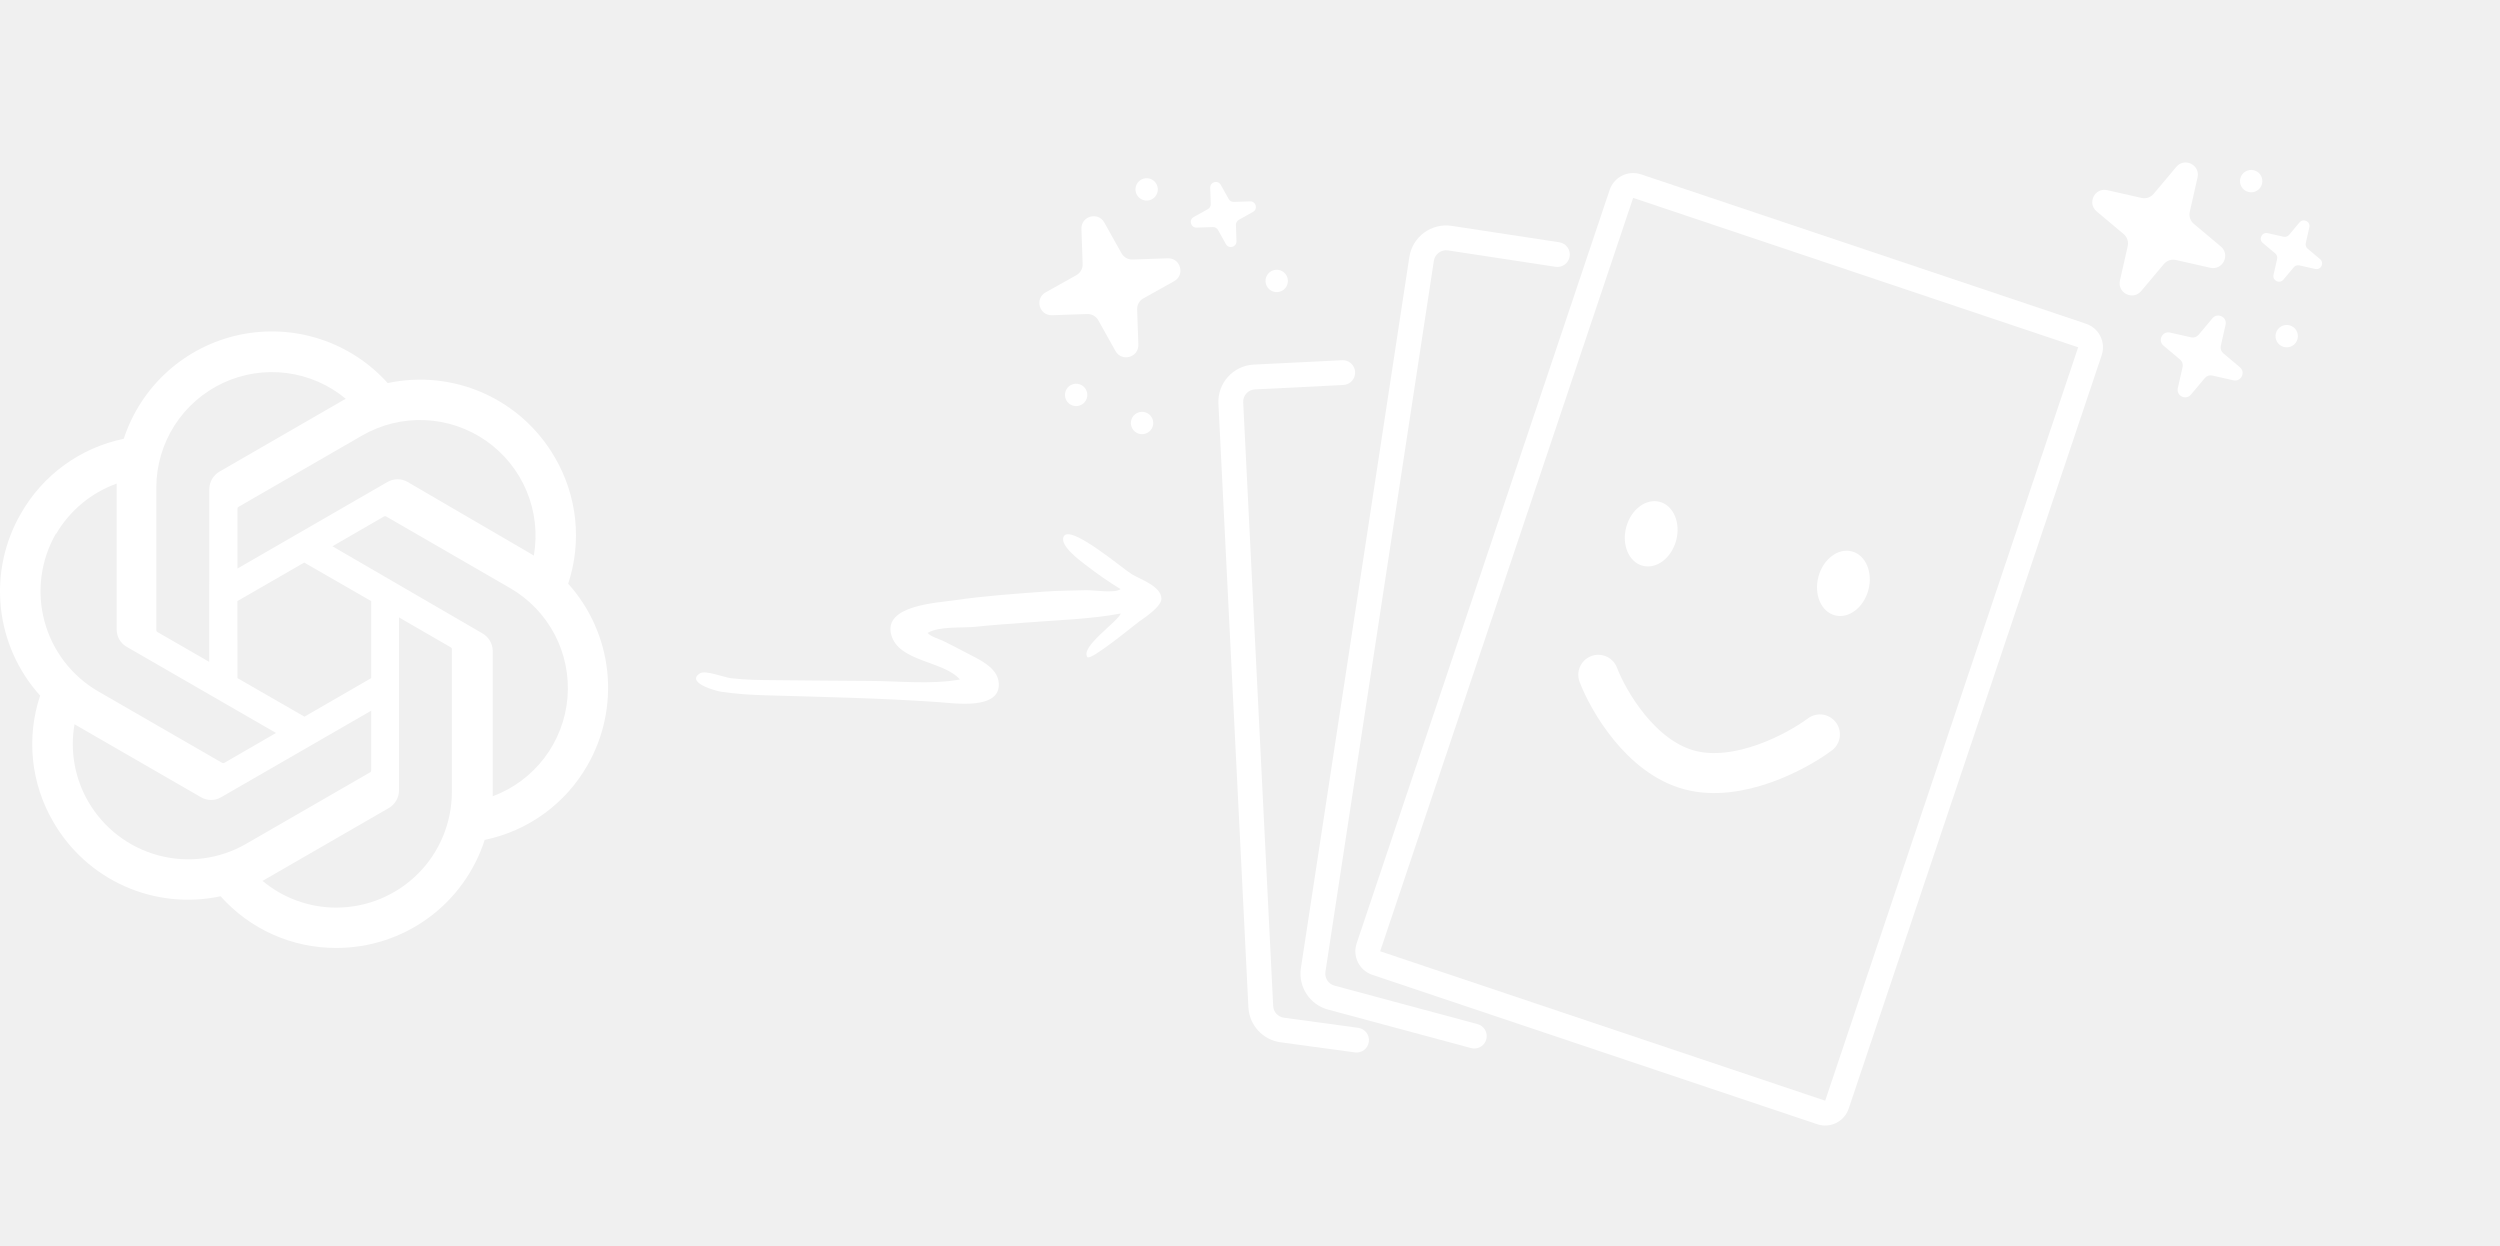
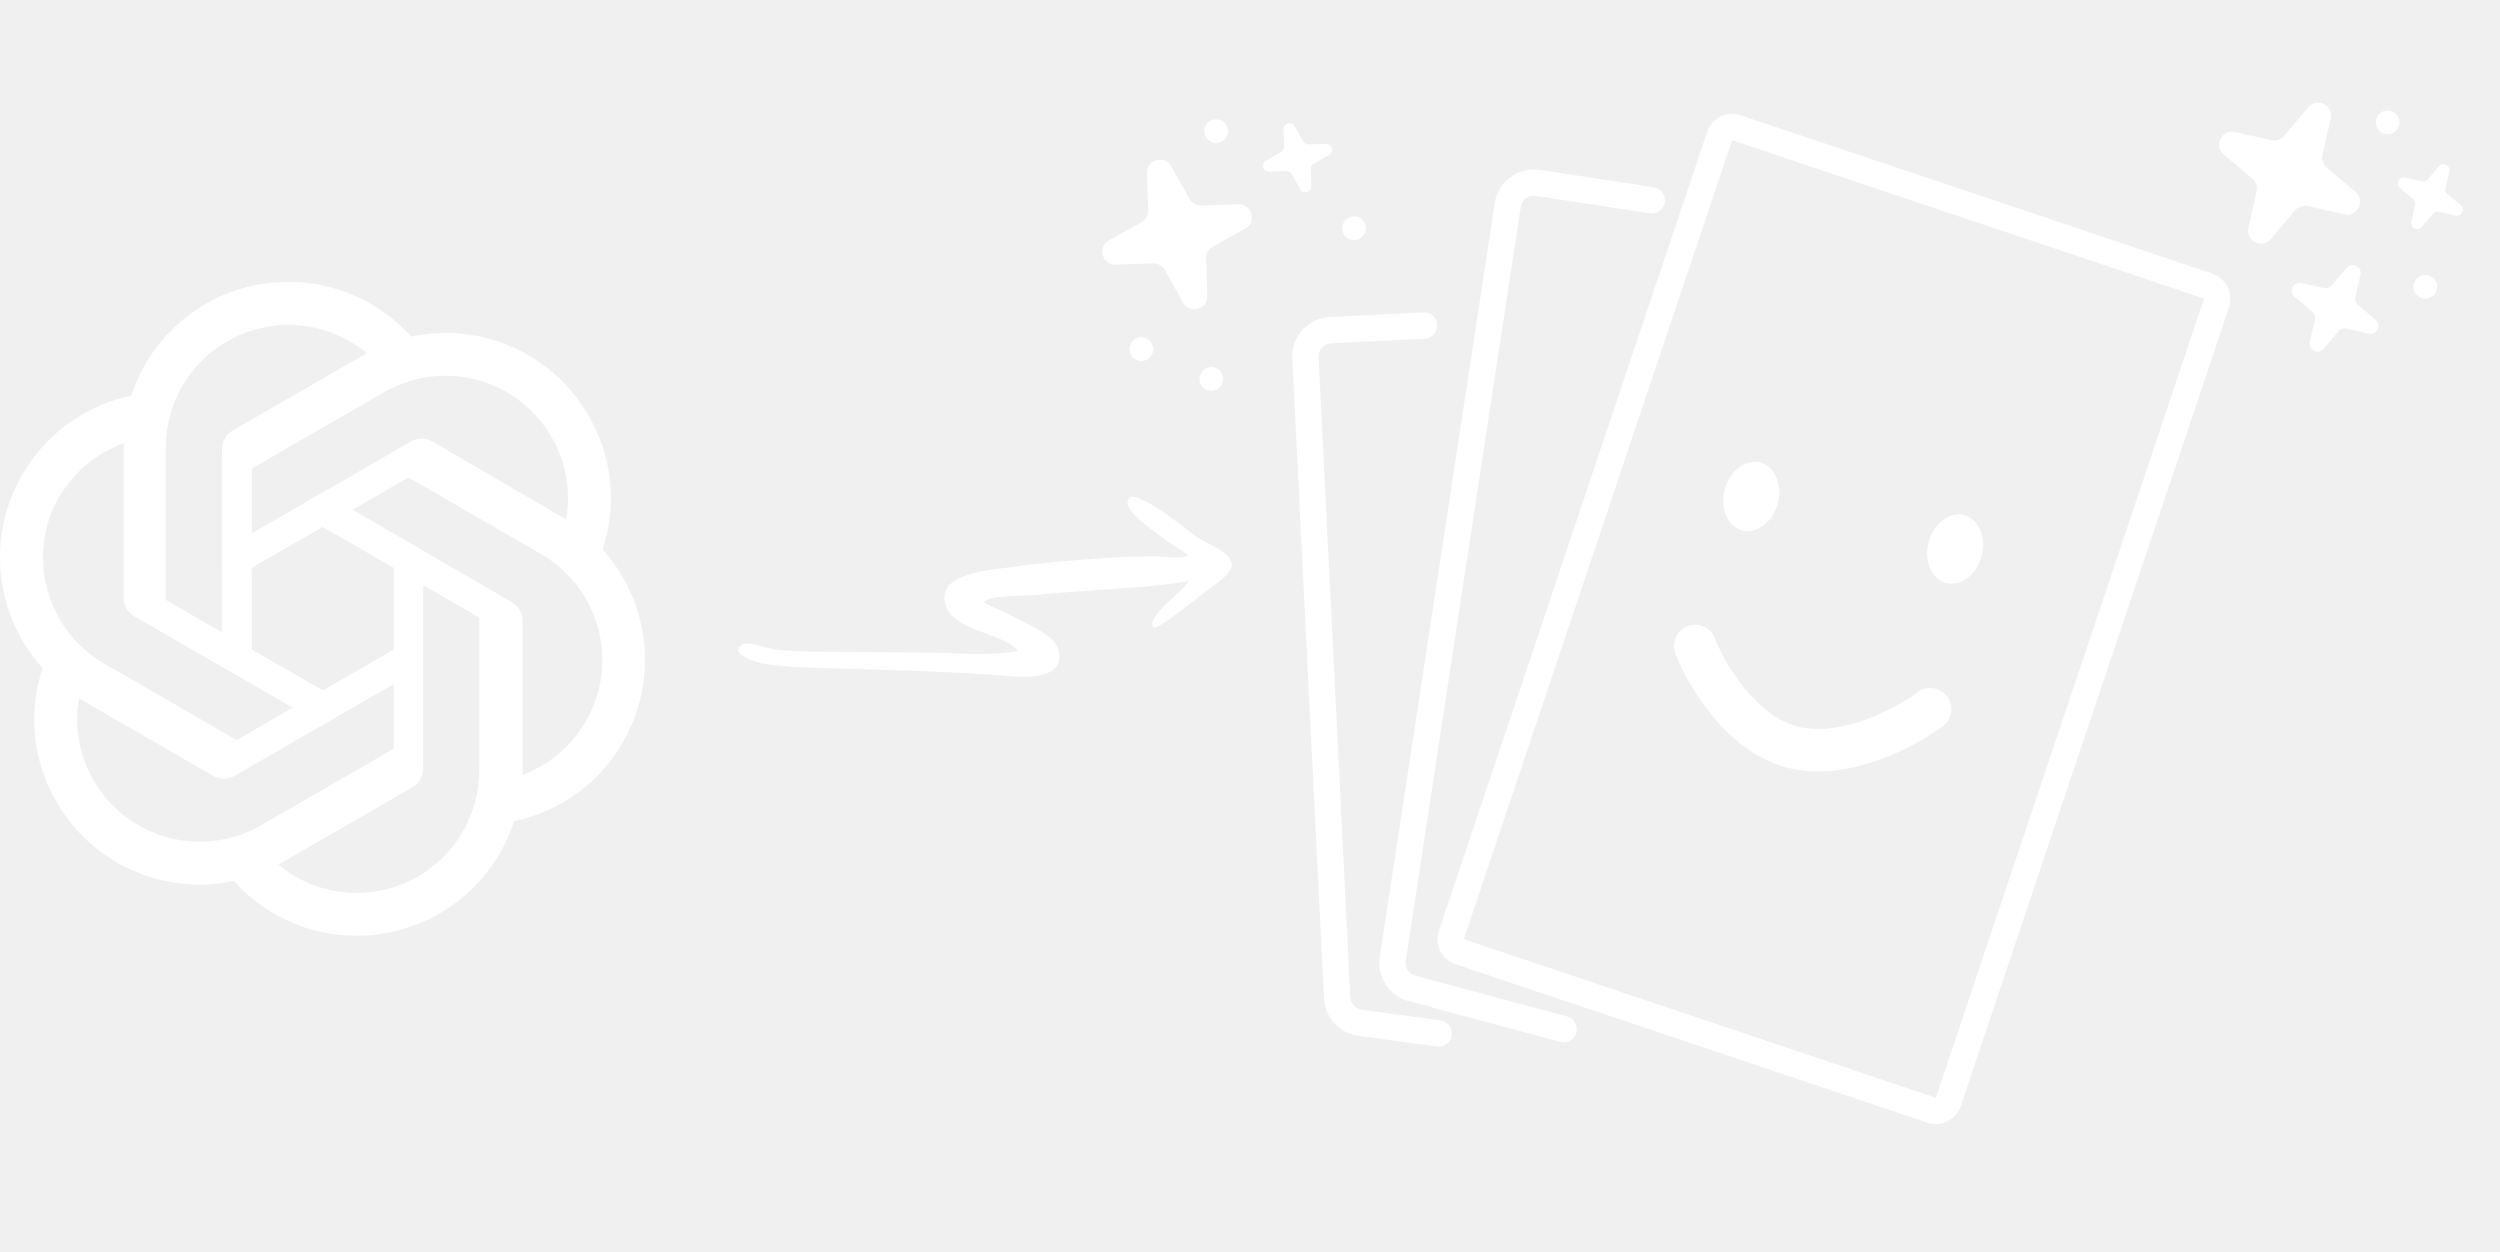
- <svg xmlns="http://www.w3.org/2000/svg" width="875" height="436" viewBox="0 0 875 436" fill="none">
-   <path d="M198.866 204.297C201.268 197.03 202.097 189.336 201.297 181.724C200.497 174.113 198.087 166.759 194.227 160.15C188.486 150.169 179.726 142.266 169.207 137.58C158.689 132.895 146.955 131.668 135.694 134.076C129.299 126.961 121.144 121.654 112.049 118.688C102.953 115.721 93.237 115.2 83.877 117.176C74.516 119.152 65.84 123.556 58.72 129.945C51.599 136.335 46.285 144.485 43.311 153.578C35.812 155.124 28.728 158.249 22.53 162.745C16.333 167.24 11.163 173.004 7.365 179.652C1.57 189.623 -0.905 201.177 0.296 212.647C1.496 224.116 6.311 234.907 14.045 243.462C11.622 250.724 10.777 258.42 11.568 266.035C12.359 273.65 14.767 281.008 18.631 287.617C24.374 297.608 33.141 305.516 43.669 310.202C54.197 314.888 65.941 316.11 77.207 313.691C82.295 319.41 88.541 323.981 95.531 327.1C102.521 330.219 110.094 331.815 117.748 331.781C129.289 331.786 140.533 328.127 149.859 321.331C159.186 314.534 166.114 304.952 169.645 293.965C177.142 292.417 184.224 289.292 190.42 284.796C196.617 280.301 201.785 274.538 205.582 267.891C211.308 257.935 213.741 246.426 212.535 235.005C211.329 223.584 206.545 212.836 198.866 204.297ZM117.748 317.665C108.299 317.678 99.146 314.368 91.89 308.315L93.158 307.586L136.126 282.789C137.191 282.158 138.074 281.263 138.692 280.19C139.309 279.117 139.639 277.904 139.651 276.666V216.093L157.813 226.595C157.903 226.64 157.981 226.705 158.04 226.787C158.1 226.868 158.139 226.963 158.154 227.062V277.259C158.13 287.968 153.866 298.232 146.293 305.805C138.721 313.377 128.457 317.642 117.748 317.665ZM30.894 280.568C26.151 272.383 24.448 262.787 26.084 253.469L27.361 254.233L70.365 279.04C71.428 279.664 72.639 279.993 73.872 279.993C75.105 279.993 76.315 279.664 77.378 279.04L129.913 248.749V269.716C129.909 269.825 129.881 269.932 129.829 270.029C129.778 270.126 129.705 270.209 129.617 270.273L86.1 295.368C76.814 300.713 65.786 302.158 55.437 299.383C45.087 296.609 36.261 289.842 30.894 280.568ZM19.566 186.989C24.349 178.757 31.881 172.476 40.839 169.249V220.292C40.825 221.525 41.141 222.74 41.755 223.81C42.368 224.88 43.256 225.767 44.327 226.379L96.61 256.535L78.448 267.037C78.349 267.086 78.24 267.111 78.129 267.111C78.018 267.111 77.909 267.086 77.81 267.037L34.383 241.987C25.111 236.617 18.345 227.79 15.568 217.441C12.79 207.092 14.228 196.064 19.566 186.773V186.989ZM168.791 221.65L116.346 191.197L134.463 180.731C134.562 180.682 134.671 180.656 134.782 180.656C134.893 180.656 135.002 180.682 135.101 180.731L178.528 205.825C185.172 209.655 190.589 215.296 194.146 222.089C197.703 228.883 199.253 236.549 198.616 244.191C197.979 251.832 195.18 259.135 190.546 265.246C185.913 271.356 179.636 276.022 172.45 278.698V227.647C172.412 226.416 172.055 225.215 171.414 224.164C170.772 223.113 169.868 222.246 168.791 221.65ZM186.863 194.469L185.595 193.705L142.672 168.692C141.6 168.068 140.382 167.739 139.143 167.739C137.903 167.739 136.685 168.068 135.614 168.692L83.124 198.983V178.007C83.116 177.902 83.135 177.796 83.179 177.7C83.223 177.605 83.291 177.521 83.375 177.458L126.802 152.4C133.459 148.569 141.068 146.712 148.741 147.046C156.414 147.379 163.834 149.89 170.133 154.284C176.432 158.678 181.35 164.774 184.312 171.86C187.275 178.946 188.16 186.729 186.863 194.299V194.469ZM73.215 231.648L55.053 221.182C54.962 221.127 54.884 221.053 54.825 220.964C54.766 220.876 54.727 220.775 54.712 220.67V170.616C54.727 162.939 56.926 155.424 61.052 148.949C65.179 142.475 71.062 137.309 78.015 134.053C84.969 130.798 92.704 129.588 100.32 130.564C107.935 131.541 115.115 134.665 121.021 139.57L119.744 140.289L76.785 165.087C75.719 165.717 74.833 166.611 74.214 167.684C73.595 168.757 73.263 169.971 73.251 171.21L73.215 231.648ZM83.079 210.384L106.473 196.897L129.913 210.384V237.348L106.563 250.835L83.124 237.348L83.079 210.384Z" fill="white" />
-   <path fill-rule="evenodd" clip-rule="evenodd" d="M727.36 121.553L571.603 69.251L483.057 332.949L638.813 385.25L727.36 121.553ZM574.368 61.019C569.821 59.493 564.898 61.941 563.371 66.487L474.825 330.185C473.298 334.731 475.746 339.654 480.293 341.181L636.049 393.482C640.596 395.009 645.519 392.561 647.046 388.014L735.592 124.317C737.119 119.77 734.671 114.847 730.124 113.32L574.368 61.019Z" fill="white" />
-   <path fill-rule="evenodd" clip-rule="evenodd" d="M506.799 87.642C504.428 87.28 502.213 88.909 501.852 91.28L463.903 340.124C463.57 342.31 464.932 344.397 467.067 344.972L517.141 358.442C519.457 359.065 520.829 361.447 520.206 363.763C519.583 366.078 517.201 367.45 514.885 366.828L464.812 353.357C458.406 351.634 454.318 345.373 455.318 338.815L493.267 89.971C494.352 82.859 500.996 77.973 508.108 79.058L545.747 84.797C548.118 85.159 549.746 87.374 549.385 89.744C549.023 92.115 546.808 93.743 544.438 93.382L506.799 87.642Z" fill="white" />
-   <path fill-rule="evenodd" clip-rule="evenodd" d="M439.241 136.282C436.846 136.401 435.001 138.439 435.12 140.834L445.613 352.111C445.716 354.199 447.292 355.916 449.363 356.198L475.38 359.74C477.756 360.064 479.42 362.252 479.096 364.628C478.772 367.004 476.584 368.668 474.208 368.345L448.192 364.802C441.979 363.956 437.25 358.804 436.939 352.542L426.447 141.264C426.09 134.079 431.625 127.966 438.81 127.609L469.743 126.073C472.138 125.954 474.176 127.799 474.295 130.194C474.414 132.589 472.569 134.627 470.174 134.746L439.241 136.282Z" fill="white" />
-   <ellipse cx="577.918" cy="186.83" rx="9.046" ry="11.578" transform="rotate(15.0564 577.918 186.83)" fill="white" />
-   <ellipse cx="645.191" cy="204.178" rx="9.046" ry="11.578" transform="rotate(15.0564 645.191 204.178)" fill="white" />
-   <path d="M559.398 236.177C562.921 245.368 574.228 264.896 591.279 269.483C608.33 274.07 628.841 263.101 636.965 257.043" stroke="white" stroke-width="14" stroke-linecap="round" />
-   <path d="M380.582 229.98C378.031 226.377 391.054 217.768 392.286 214.726C381.325 216.757 369.861 217.041 358.738 217.927C353.036 218.382 347.335 218.732 341.652 219.353C336.967 219.865 328.702 219.068 324.677 221.528C325.653 222.804 328.949 223.732 330.437 224.48C333.04 225.79 335.645 227.103 338.216 228.475C342.412 230.714 349.145 233.468 349.568 239.035C350.3 248.679 333.822 246.105 328.256 245.723C308.133 244.342 287.879 243.927 267.723 243.351C262.582 243.205 257.31 242.848 252.22 242.082C250.594 241.837 239.852 238.897 245.001 235.654C246.902 234.456 253.374 237.077 255.889 237.376C260.917 237.974 266.022 238.028 271.081 238.055C282.09 238.112 293.1 238.313 304.109 238.323C314.398 238.332 325.867 239.666 335.967 237.824C330.323 231.268 314.589 231.737 311.944 222.211C309.069 211.856 327.871 211.011 334.156 210.084C344.529 208.554 355.097 207.848 365.549 207.065C370.345 206.705 375.123 206.733 379.919 206.569C382.867 206.468 390.163 207.777 392.202 206.186C387.963 203.632 383.909 200.737 379.984 197.731C377.923 196.153 370.631 190.817 372.327 187.709C374.638 183.474 392.734 198.859 396.043 200.918C399.015 202.768 406.371 205.126 406.501 209.468C406.583 212.214 400.84 216.055 398.841 217.435C397.557 218.321 381.652 231.49 380.582 229.98Z" fill="white" />
-   <path d="M378.503 80.107C378.351 75.628 384.318 73.965 386.505 77.877L392.522 88.642C393.303 90.038 394.799 90.882 396.398 90.828L408.724 90.409C413.203 90.257 414.866 96.225 410.954 98.412L400.189 104.429C398.792 105.21 397.949 106.706 398.003 108.305L398.421 120.63C398.573 125.11 392.606 126.773 390.419 122.861L384.402 112.096C383.621 110.699 382.125 109.855 380.526 109.91L368.201 110.328C363.721 110.48 362.058 104.513 365.97 102.326L376.735 96.308C378.132 95.528 378.975 94.032 378.921 92.433L378.503 80.107Z" fill="white" />
-   <path d="M424.147 66.888C424.086 65.079 426.496 64.407 427.379 65.987L429.809 70.335C430.124 70.899 430.728 71.239 431.374 71.218L436.352 71.049C438.161 70.987 438.833 73.397 437.253 74.28L432.905 76.71C432.341 77.026 432 77.63 432.022 78.275L432.191 83.253C432.253 85.062 429.843 85.734 428.96 84.154L426.53 79.806C426.214 79.242 425.61 78.902 424.964 78.924L419.987 79.093C418.178 79.154 417.506 76.744 419.086 75.861L423.433 73.431C423.997 73.115 424.338 72.511 424.316 71.866L424.147 66.888Z" fill="white" />
-   <path fill-rule="evenodd" clip-rule="evenodd" d="M425.994 67.265L426.132 71.327C426.187 72.951 425.33 74.47 423.912 75.263L420.364 77.246L424.426 77.108C426.05 77.053 427.569 77.91 428.362 79.328L430.345 82.876L430.207 78.814C430.152 77.19 431.009 75.671 432.427 74.878L435.975 72.895L431.912 73.033C430.289 73.088 428.77 72.231 427.977 70.813L425.994 67.265ZM427.266 64.69C426.257 62.884 423.503 63.652 423.573 65.719L423.766 71.408C423.791 72.146 423.402 72.836 422.757 73.197L417.788 75.974C415.983 76.983 416.75 79.737 418.818 79.667L424.507 79.474C425.245 79.449 425.935 79.838 426.295 80.483L429.073 85.451C430.082 87.257 432.836 86.489 432.766 84.422L432.573 78.733C432.548 77.995 432.937 77.305 433.582 76.945L438.55 74.167C440.356 73.158 439.588 70.404 437.521 70.474L431.832 70.667C431.094 70.692 430.404 70.303 430.043 69.658L427.266 64.69Z" fill="white" />
-   <path d="M400.772 151.828C398.688 152.409 396.528 151.191 395.948 149.107C395.367 147.023 396.585 144.863 398.669 144.282C400.753 143.702 402.912 144.92 403.493 147.004C404.074 149.087 402.856 151.247 400.772 151.828Z" fill="white" />
-   <path d="M377.701 141.995C375.618 142.575 373.458 141.357 372.877 139.273C372.296 137.19 373.515 135.03 375.598 134.449C377.682 133.868 379.842 135.086 380.423 137.17C381.003 139.254 379.785 141.414 377.701 141.995Z" fill="white" />
-   <path d="M402.377 70.061C400.294 70.642 398.134 69.424 397.553 67.34C396.972 65.257 398.191 63.096 400.274 62.516C402.358 61.935 404.518 63.153 405.099 65.237C405.679 67.321 404.461 69.481 402.377 70.061Z" fill="white" />
-   <path d="M447.901 102.099C445.817 102.679 443.657 101.461 443.076 99.377C442.495 97.294 443.714 95.134 445.797 94.553C447.881 93.972 450.041 95.191 450.622 97.274C451.203 99.358 449.984 101.518 447.901 102.099Z" fill="white" />
-   <path d="M761.701 58.411C764.583 54.978 770.133 57.731 769.143 62.102L766.421 74.13C766.068 75.691 766.616 77.319 767.842 78.347L777.288 86.276C780.72 89.158 777.968 94.708 773.596 93.719L761.568 90.997C760.007 90.643 758.38 91.192 757.351 92.417L749.422 101.863C746.54 105.296 740.99 102.543 741.98 98.171L744.702 86.143C745.055 84.582 744.507 82.955 743.281 81.926L733.835 73.997C730.403 71.115 733.155 65.566 737.527 66.555L749.555 69.277C751.116 69.63 752.743 69.082 753.772 67.856L761.701 58.411Z" fill="white" />
-   <path d="M774.371 111.385C776.145 109.272 779.56 110.966 778.951 113.656L777.276 121.058C777.059 122.019 777.396 123.02 778.15 123.653L783.963 128.533C786.075 130.306 784.381 133.721 781.691 133.112L774.289 131.437C773.329 131.22 772.327 131.557 771.694 132.312L766.815 138.124C765.041 140.237 761.626 138.543 762.235 135.853L763.91 128.451C764.127 127.49 763.79 126.489 763.036 125.856L757.223 120.976C755.111 119.203 756.805 115.788 759.495 116.396L766.897 118.071C767.857 118.289 768.859 117.951 769.492 117.197L774.371 111.385Z" fill="white" />
-   <path d="M804.483 79.096C805.647 77.71 807.888 78.822 807.489 80.587L806.389 85.445C806.247 86.075 806.468 86.732 806.963 87.148L810.778 90.35C812.164 91.513 811.052 93.755 809.287 93.355L804.429 92.256C803.799 92.113 803.142 92.335 802.726 92.83L799.524 96.644C798.36 98.031 796.119 96.919 796.519 95.154L797.618 90.296C797.761 89.666 797.539 89.008 797.044 88.593L793.23 85.391C791.843 84.227 792.955 81.986 794.72 82.385L799.578 83.485C800.208 83.627 800.865 83.406 801.281 82.911L804.483 79.096Z" fill="white" />
-   <path fill-rule="evenodd" clip-rule="evenodd" d="M805.604 80.611L802.991 83.724C801.946 84.969 800.294 85.525 798.709 85.167L794.744 84.27L797.858 86.883C799.102 87.928 799.659 89.58 799.3 91.165L798.403 95.13L801.016 92.016C802.061 90.772 803.713 90.215 805.298 90.574L809.263 91.471L806.149 88.857C804.905 87.813 804.348 86.16 804.707 84.576L805.604 80.611ZM808.272 79.547C808.729 77.529 806.167 76.258 804.837 77.843L801.178 82.202C800.703 82.768 799.952 83.021 799.231 82.858L793.68 81.602C791.662 81.145 790.392 83.707 791.976 85.037L796.336 88.696C796.901 89.171 797.154 89.922 796.991 90.642L795.735 96.194C795.278 98.212 797.84 99.482 799.17 97.898L802.829 93.538C803.304 92.972 804.055 92.719 804.776 92.882L810.327 94.139C812.345 94.595 813.615 92.034 812.031 90.704L807.671 87.044C807.106 86.57 806.853 85.819 807.016 85.098L808.272 79.547Z" fill="white" />
-   <path d="M786.172 66.902C784.234 65.941 783.442 63.591 784.404 61.653C785.365 59.715 787.715 58.923 789.653 59.884C791.591 60.846 792.382 63.196 791.421 65.133C790.46 67.071 788.11 67.863 786.172 66.902Z" fill="white" />
-   <path d="M798.607 121.161C796.669 120.2 795.877 117.85 796.839 115.912C797.8 113.975 800.15 113.183 802.088 114.144C804.026 115.105 804.817 117.455 803.856 119.393C802.895 121.331 800.545 122.123 798.607 121.161Z" fill="white" />
+ <svg xmlns="http://www.w3.org/2000/svg" width="825" height="413" viewBox="0 0 825 413" fill="none">
+   <path d="M198.866 181.297C201.268 174.03 202.097 166.336 201.297 158.724C200.497 151.113 198.087 143.759 194.227 137.15C188.486 127.169 179.726 119.266 169.207 114.58C158.689 109.895 146.955 108.668 135.694 111.076C129.299 103.961 121.144 98.654 112.049 95.688C102.953 92.721 93.237 92.2 83.877 94.176C74.516 96.152 65.84 100.556 58.72 106.945C51.599 113.335 46.285 121.485 43.311 130.578C35.812 132.124 28.728 135.249 22.53 139.745C16.333 144.24 11.163 150.004 7.365 156.652C1.57 166.623 -0.905 178.177 0.296 189.647C1.496 201.116 6.311 211.907 14.045 220.462C11.622 227.724 10.777 235.42 11.568 243.035C12.359 250.65 14.767 258.008 18.631 264.617C24.374 274.608 33.141 282.516 43.669 287.202C54.197 291.888 65.941 293.11 77.207 290.691C82.295 296.41 88.541 300.981 95.531 304.1C102.521 307.219 110.094 308.815 117.748 308.781C129.289 308.786 140.533 305.127 149.859 298.331C159.186 291.534 166.114 281.952 169.645 270.965C177.142 269.417 184.224 266.292 190.42 261.796C196.617 257.301 201.785 251.538 205.582 244.891C211.308 234.935 213.741 223.426 212.535 212.005C211.329 200.584 206.545 189.836 198.866 181.297ZM117.748 294.665C108.299 294.678 99.146 291.368 91.89 285.315L93.158 284.586L136.126 259.789C137.191 259.158 138.074 258.263 138.692 257.19C139.309 256.117 139.639 254.904 139.651 253.666V193.093L157.813 203.595C157.903 203.64 157.981 203.705 158.04 203.787C158.1 203.868 158.139 203.963 158.154 204.062V254.259C158.13 264.968 153.866 275.232 146.293 282.805C138.721 290.377 128.457 294.642 117.748 294.665ZM30.894 257.568C26.151 249.383 24.448 239.787 26.084 230.469L27.361 231.233L70.365 256.04C71.428 256.664 72.639 256.993 73.872 256.993C75.105 256.993 76.315 256.664 77.378 256.04L129.913 225.749V246.716C129.909 246.825 129.881 246.932 129.829 247.029C129.778 247.126 129.705 247.209 129.617 247.273L86.1 272.368C76.814 277.713 65.786 279.158 55.437 276.383C45.087 273.609 36.261 266.842 30.894 257.568ZM19.566 163.989C24.349 155.757 31.881 149.476 40.839 146.249V197.292C40.825 198.525 41.141 199.74 41.755 200.81C42.368 201.88 43.256 202.767 44.327 203.379L96.61 233.535L78.448 244.037C78.349 244.086 78.24 244.111 78.129 244.111C78.018 244.111 77.909 244.086 77.81 244.037L34.383 218.987C25.111 213.617 18.345 204.79 15.568 194.441C12.79 184.092 14.228 173.064 19.566 163.773V163.989ZM168.791 198.65L116.346 168.197L134.463 157.731C134.562 157.682 134.671 157.656 134.782 157.656C134.893 157.656 135.002 157.682 135.101 157.731L178.528 182.825C185.172 186.655 190.589 192.296 194.146 199.089C197.703 205.883 199.253 213.549 198.616 221.191C197.979 228.832 195.18 236.135 190.546 242.246C185.913 248.356 179.636 253.022 172.45 255.698V204.647C172.412 203.416 172.055 202.215 171.414 201.164C170.772 200.113 169.868 199.246 168.791 198.65ZM186.863 171.469L185.595 170.705L142.672 145.692C141.6 145.068 140.382 144.739 139.143 144.739C137.903 144.739 136.685 145.068 135.614 145.692L83.124 175.983V155.007C83.116 154.902 83.135 154.796 83.179 154.7C83.223 154.605 83.291 154.521 83.375 154.458L126.802 129.4C133.459 125.569 141.068 123.712 148.741 124.046C156.414 124.379 163.834 126.89 170.133 131.284C176.432 135.678 181.35 141.774 184.312 148.86C187.275 155.946 188.16 163.729 186.863 171.299V171.469ZM73.215 208.648L55.053 198.182C54.962 198.127 54.884 198.053 54.825 197.964C54.766 197.876 54.727 197.775 54.712 197.67V147.616C54.727 139.939 56.926 132.424 61.052 125.949C65.179 119.475 71.062 114.309 78.015 111.053C84.969 107.798 92.704 106.588 100.32 107.564C107.935 108.541 115.115 111.665 121.021 116.57L119.744 117.289L76.785 142.087C75.719 142.717 74.833 143.611 74.214 144.684C73.595 145.757 73.263 146.971 73.251 148.21L73.215 208.648ZM83.079 187.384L106.473 173.897L129.913 187.384V214.348L106.563 227.835L83.124 214.348L83.079 187.384Z" fill="white" />
+   <path fill-rule="evenodd" clip-rule="evenodd" d="M727.36 98.552L571.603 46.251L483.057 309.949L638.813 362.25L727.36 98.552ZM574.368 38.019C569.821 36.493 564.898 38.941 563.371 43.487L474.825 307.185C473.298 311.731 475.746 316.654 480.293 318.181L636.049 370.482C640.596 372.009 645.519 369.561 647.046 365.014L735.592 101.317C737.119 96.77 734.671 91.847 730.124 90.32L574.368 38.019Z" fill="white" />
+   <path fill-rule="evenodd" clip-rule="evenodd" d="M506.799 64.642C504.428 64.28 502.213 65.909 501.852 68.28L463.903 317.124C463.57 319.31 464.932 321.397 467.067 321.972L517.141 335.442C519.457 336.065 520.829 338.447 520.206 340.763C519.583 343.078 517.201 344.45 514.885 343.828L464.812 330.357C458.406 328.634 454.318 322.373 455.318 315.815L493.267 66.971C494.352 59.859 500.996 54.973 508.108 56.057L545.747 61.797C548.118 62.159 549.746 64.374 549.385 66.744C549.023 69.115 546.808 70.743 544.438 70.382L506.799 64.642Z" fill="white" />
+   <path fill-rule="evenodd" clip-rule="evenodd" d="M439.241 113.282C436.846 113.401 435.001 115.439 435.12 117.834L445.613 329.111C445.716 331.198 447.292 332.916 449.363 333.198L475.38 336.74C477.756 337.064 479.42 339.252 479.096 341.628C478.772 344.004 476.584 345.668 474.208 345.345L448.192 341.802C441.979 340.956 437.25 335.804 436.939 329.542L426.447 118.264C426.09 111.079 431.625 104.966 438.81 104.609L469.743 103.073C472.138 102.954 474.176 104.799 474.295 107.194C474.414 109.589 472.569 111.627 470.174 111.746L439.241 113.282Z" fill="white" />
+   <ellipse cx="577.918" cy="163.83" rx="9.046" ry="11.578" transform="rotate(15.0564 577.918 163.83)" fill="white" />
+   <ellipse cx="645.191" cy="181.178" rx="9.046" ry="11.578" transform="rotate(15.0564 645.191 181.178)" fill="white" />
+   <path d="M559.398 213.177C562.921 222.368 574.228 241.896 591.279 246.483C608.33 251.07 628.841 240.101 636.965 234.043" stroke="white" stroke-width="14" stroke-linecap="round" />
+   <path d="M380.582 206.98C378.03 203.377 391.054 194.768 392.286 191.726C381.325 193.757 369.861 194.041 358.738 194.927C353.036 195.382 347.335 195.732 341.652 196.353C336.967 196.865 328.702 196.068 324.677 198.528C325.653 199.804 328.949 200.732 330.437 201.48C333.04 202.79 335.645 204.103 338.216 205.475C342.412 207.714 349.145 210.468 349.568 216.035C350.3 225.679 333.822 223.105 328.256 222.723C308.133 221.342 287.879 220.927 267.723 220.351C262.582 220.205 257.31 219.848 252.22 219.082C250.594 218.837 239.852 215.897 245.001 212.654C246.902 211.456 253.374 214.077 255.889 214.376C260.917 214.974 266.022 215.028 271.081 215.055C282.09 215.112 293.1 215.313 304.109 215.323C314.398 215.332 325.867 216.666 335.967 214.824C330.323 208.268 314.589 208.737 311.944 199.211C309.069 188.856 327.871 188.011 334.156 187.084C344.529 185.554 355.097 184.848 365.549 184.065C370.345 183.705 375.123 183.733 379.919 183.569C382.867 183.468 390.163 184.777 392.202 183.186C387.963 180.632 383.909 177.737 379.984 174.731C377.923 173.153 370.631 167.817 372.327 164.709C374.638 160.474 392.734 175.859 396.043 177.918C399.015 179.768 406.371 182.126 406.501 186.468C406.583 189.214 400.84 193.055 398.841 194.435C397.557 195.321 381.652 208.49 380.582 206.98Z" fill="white" />
+   <path d="M378.503 57.107C378.351 52.628 384.318 50.965 386.505 54.877L392.522 65.642C393.303 67.038 394.799 67.882 396.398 67.828L408.724 67.409C413.203 67.257 414.866 73.225 410.954 75.412L400.189 81.429C398.792 82.21 397.949 83.706 398.003 85.305L398.421 97.63C398.573 102.11 392.606 103.773 390.419 99.861L384.402 89.096C383.621 87.699 382.125 86.855 380.526 86.91L368.201 87.328C363.721 87.48 362.058 81.513 365.97 79.326L376.735 73.308C378.132 72.528 378.975 71.032 378.921 69.433L378.503 57.107Z" fill="white" />
+   <path d="M424.147 43.888C424.086 42.079 426.496 41.407 427.379 42.987L429.809 47.335C430.124 47.899 430.728 48.239 431.374 48.218L436.352 48.048C438.161 47.987 438.833 50.397 437.253 51.28L432.905 53.71C432.341 54.026 432 54.63 432.022 55.276L432.191 60.253C432.253 62.062 429.843 62.734 428.96 61.154L426.53 56.806C426.214 56.242 425.61 55.902 424.964 55.924L419.987 56.093C418.178 56.154 417.506 53.744 419.086 52.861L423.433 50.431C423.997 50.115 424.338 49.511 424.316 48.866L424.147 43.888Z" fill="white" />
+   <path fill-rule="evenodd" clip-rule="evenodd" d="M425.994 44.265L426.132 48.327C426.187 49.951 425.33 51.47 423.912 52.263L420.364 54.246L424.426 54.108C426.05 54.053 427.569 54.91 428.362 56.328L430.345 59.876L430.207 55.814C430.152 54.19 431.009 52.671 432.427 51.878L435.975 49.895L431.912 50.033C430.289 50.088 428.77 49.231 427.977 47.813L425.994 44.265ZM427.266 41.69C426.257 39.884 423.503 40.652 423.573 42.719L423.766 48.408C423.791 49.146 423.402 49.836 422.757 50.197L417.788 52.974C415.983 53.983 416.75 56.737 418.818 56.667L424.507 56.474C425.245 56.449 425.935 56.838 426.295 57.483L429.073 62.451C430.082 64.257 432.836 63.489 432.766 61.422L432.573 55.733C432.548 54.995 432.937 54.305 433.582 53.945L438.55 51.167C440.356 50.158 439.588 47.404 437.521 47.474L431.832 47.667C431.094 47.692 430.404 47.303 430.043 46.658L427.266 41.69Z" fill="white" />
+   <path d="M400.772 128.828C398.688 129.409 396.528 128.191 395.948 126.107C395.367 124.023 396.585 121.863 398.669 121.282C400.753 120.702 402.912 121.92 403.493 124.004C404.074 126.087 402.856 128.247 400.772 128.828Z" fill="white" />
+   <path d="M377.701 118.995C375.618 119.575 373.458 118.357 372.877 116.273C372.296 114.19 373.515 112.03 375.598 111.449C377.682 110.868 379.842 112.086 380.423 114.17C381.003 116.254 379.785 118.414 377.701 118.995Z" fill="white" />
+   <path d="M402.377 47.062C400.294 47.642 398.134 46.424 397.553 44.34C396.972 42.257 398.191 40.096 400.274 39.516C402.358 38.935 404.518 40.153 405.099 42.237C405.679 44.321 404.461 46.481 402.377 47.062Z" fill="white" />
+   <path d="M447.901 79.099C445.817 79.679 443.657 78.461 443.076 76.377C442.495 74.294 443.714 72.134 445.797 71.553C447.881 70.972 450.041 72.191 450.622 74.274C451.203 76.358 449.984 78.518 447.901 79.099Z" fill="white" />
+   <path d="M761.701 35.411C764.583 31.978 770.133 34.731 769.143 39.102L766.421 51.13C766.068 52.691 766.616 54.319 767.842 55.347L777.288 63.276C780.72 66.158 777.968 71.708 773.596 70.719L761.568 67.997C760.007 67.643 758.38 68.192 757.351 69.417L749.422 78.863C746.54 82.296 740.99 79.543 741.98 75.171L744.702 63.143C745.055 61.582 744.507 59.955 743.281 58.926L733.835 50.997C730.403 48.115 733.155 42.566 737.527 43.555L749.555 46.277C751.116 46.63 752.743 46.082 753.772 44.856L761.701 35.411Z" fill="white" />
+   <path d="M774.371 88.385C776.145 86.272 779.56 87.966 778.951 90.656L777.276 98.058C777.059 99.019 777.396 100.02 778.15 100.653L783.963 105.533C786.075 107.306 784.381 110.721 781.691 110.112L774.289 108.437C773.329 108.22 772.327 108.557 771.694 109.312L766.815 115.124C765.041 117.237 761.626 115.543 762.235 112.853L763.91 105.451C764.127 104.49 763.79 103.489 763.036 102.856L757.223 97.976C755.111 96.203 756.805 92.788 759.495 93.396L766.897 95.071C767.857 95.289 768.859 94.951 769.492 94.197L774.371 88.385Z" fill="white" />
+   <path d="M804.483 56.096C805.647 54.71 807.888 55.822 807.489 57.587L806.389 62.445C806.247 63.075 806.468 63.732 806.963 64.148L810.778 67.35C812.164 68.513 811.052 70.755 809.287 70.355L804.429 69.256C803.799 69.113 803.142 69.335 802.726 69.83L799.524 73.644C798.36 75.031 796.119 73.919 796.519 72.154L797.618 67.296C797.761 66.666 797.539 66.008 797.044 65.593L793.23 62.391C791.843 61.227 792.955 58.986 794.72 59.385L799.578 60.485C800.208 60.627 800.865 60.406 801.281 59.911L804.483 56.096Z" fill="white" />
+   <path fill-rule="evenodd" clip-rule="evenodd" d="M805.604 57.611L802.991 60.724C801.946 61.969 800.294 62.526 798.709 62.167L794.744 61.27L797.858 63.883C799.102 64.928 799.659 66.58 799.3 68.165L798.403 72.13L801.016 69.016C802.061 67.772 803.713 67.215 805.298 67.574L809.263 68.471L806.149 65.857C804.905 64.813 804.348 63.16 804.707 61.576L805.604 57.611ZM808.272 56.547C808.729 54.529 806.167 53.258 804.837 54.843L801.178 59.202C800.703 59.768 799.952 60.021 799.231 59.858L793.68 58.602C791.662 58.145 790.392 60.707 791.976 62.037L796.336 65.696C796.901 66.171 797.154 66.922 796.991 67.642L795.735 73.194C795.278 75.212 797.84 76.482 799.17 74.898L802.829 70.538C803.304 69.972 804.055 69.719 804.776 69.882L810.327 71.139C812.345 71.595 813.615 69.034 812.031 67.704L807.671 64.044C807.106 63.569 806.853 62.819 807.016 62.098L808.272 56.547Z" fill="white" />
+   <path d="M786.172 43.902C784.234 42.941 783.442 40.591 784.404 38.653C785.365 36.715 787.715 35.923 789.653 36.884C791.591 37.846 792.382 40.196 791.421 42.133C790.46 44.071 788.11 44.863 786.172 43.902Z" fill="white" />
+   <path d="M798.607 98.162C796.669 97.2 795.877 94.85 796.839 92.912C797.8 90.975 800.15 90.183 802.088 91.144C804.026 92.105 804.817 94.455 803.856 96.393C802.895 98.331 800.545 99.123 798.607 98.162Z" fill="white" />
</svg>
